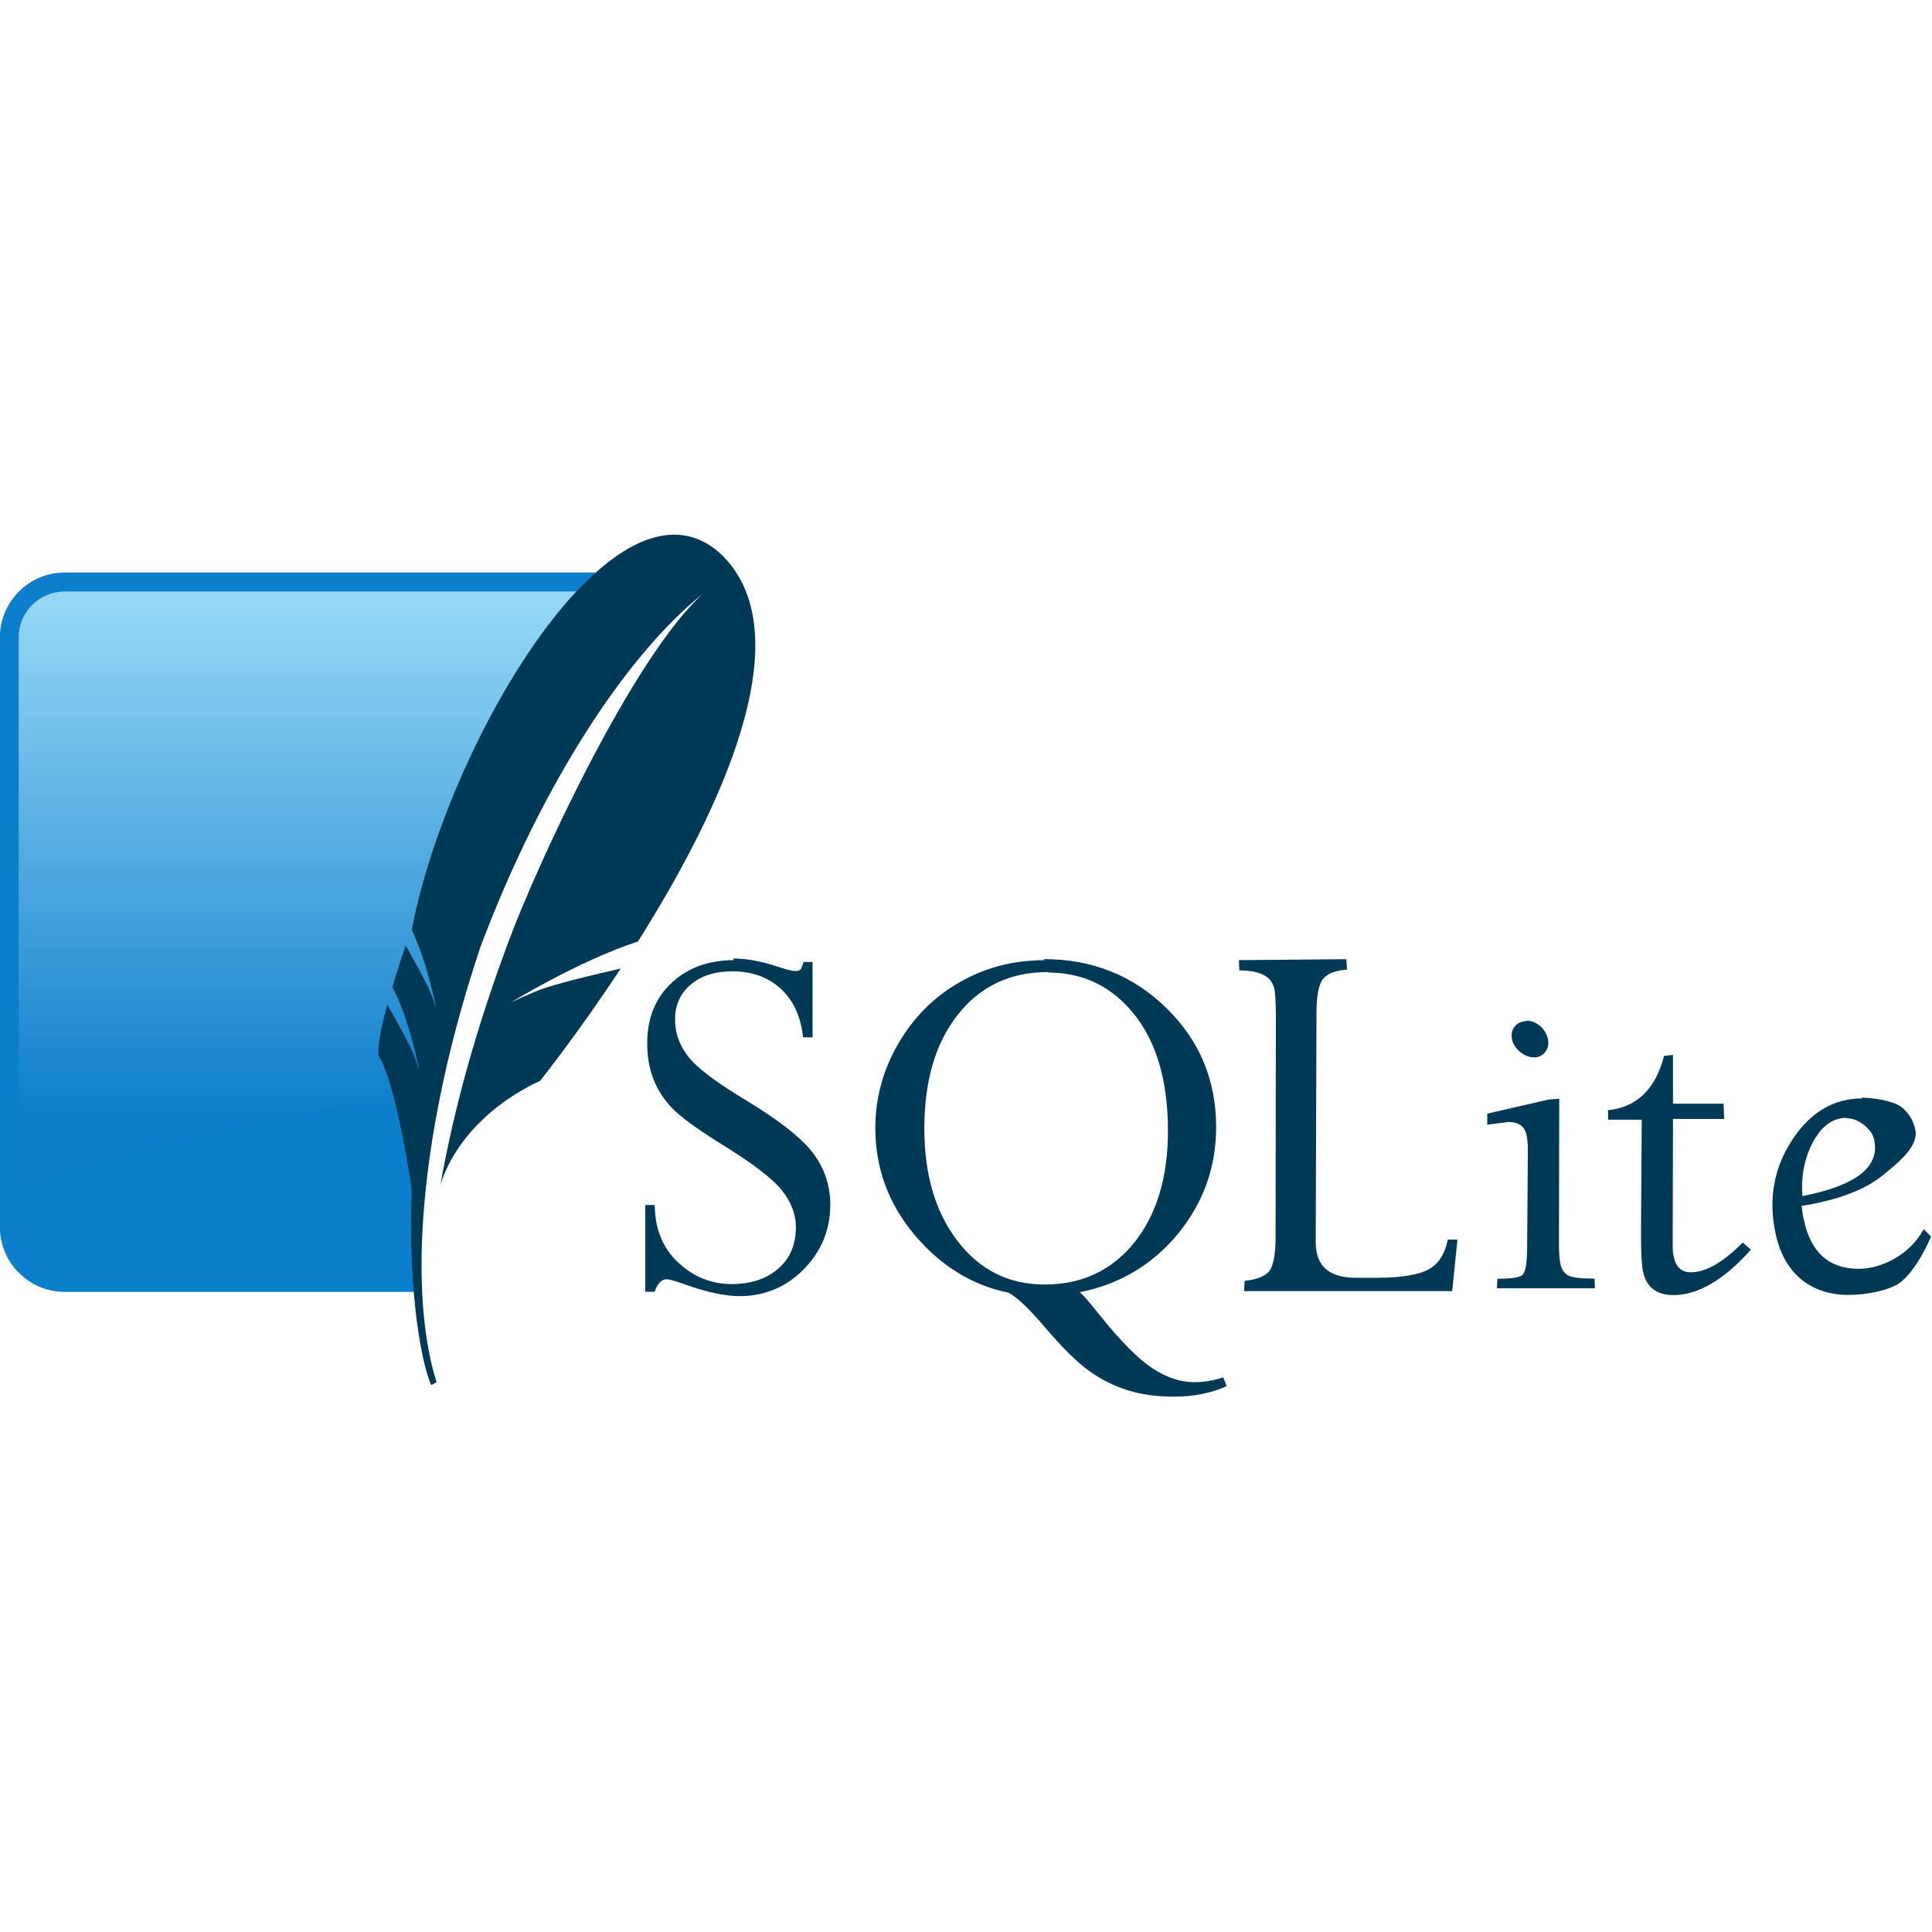
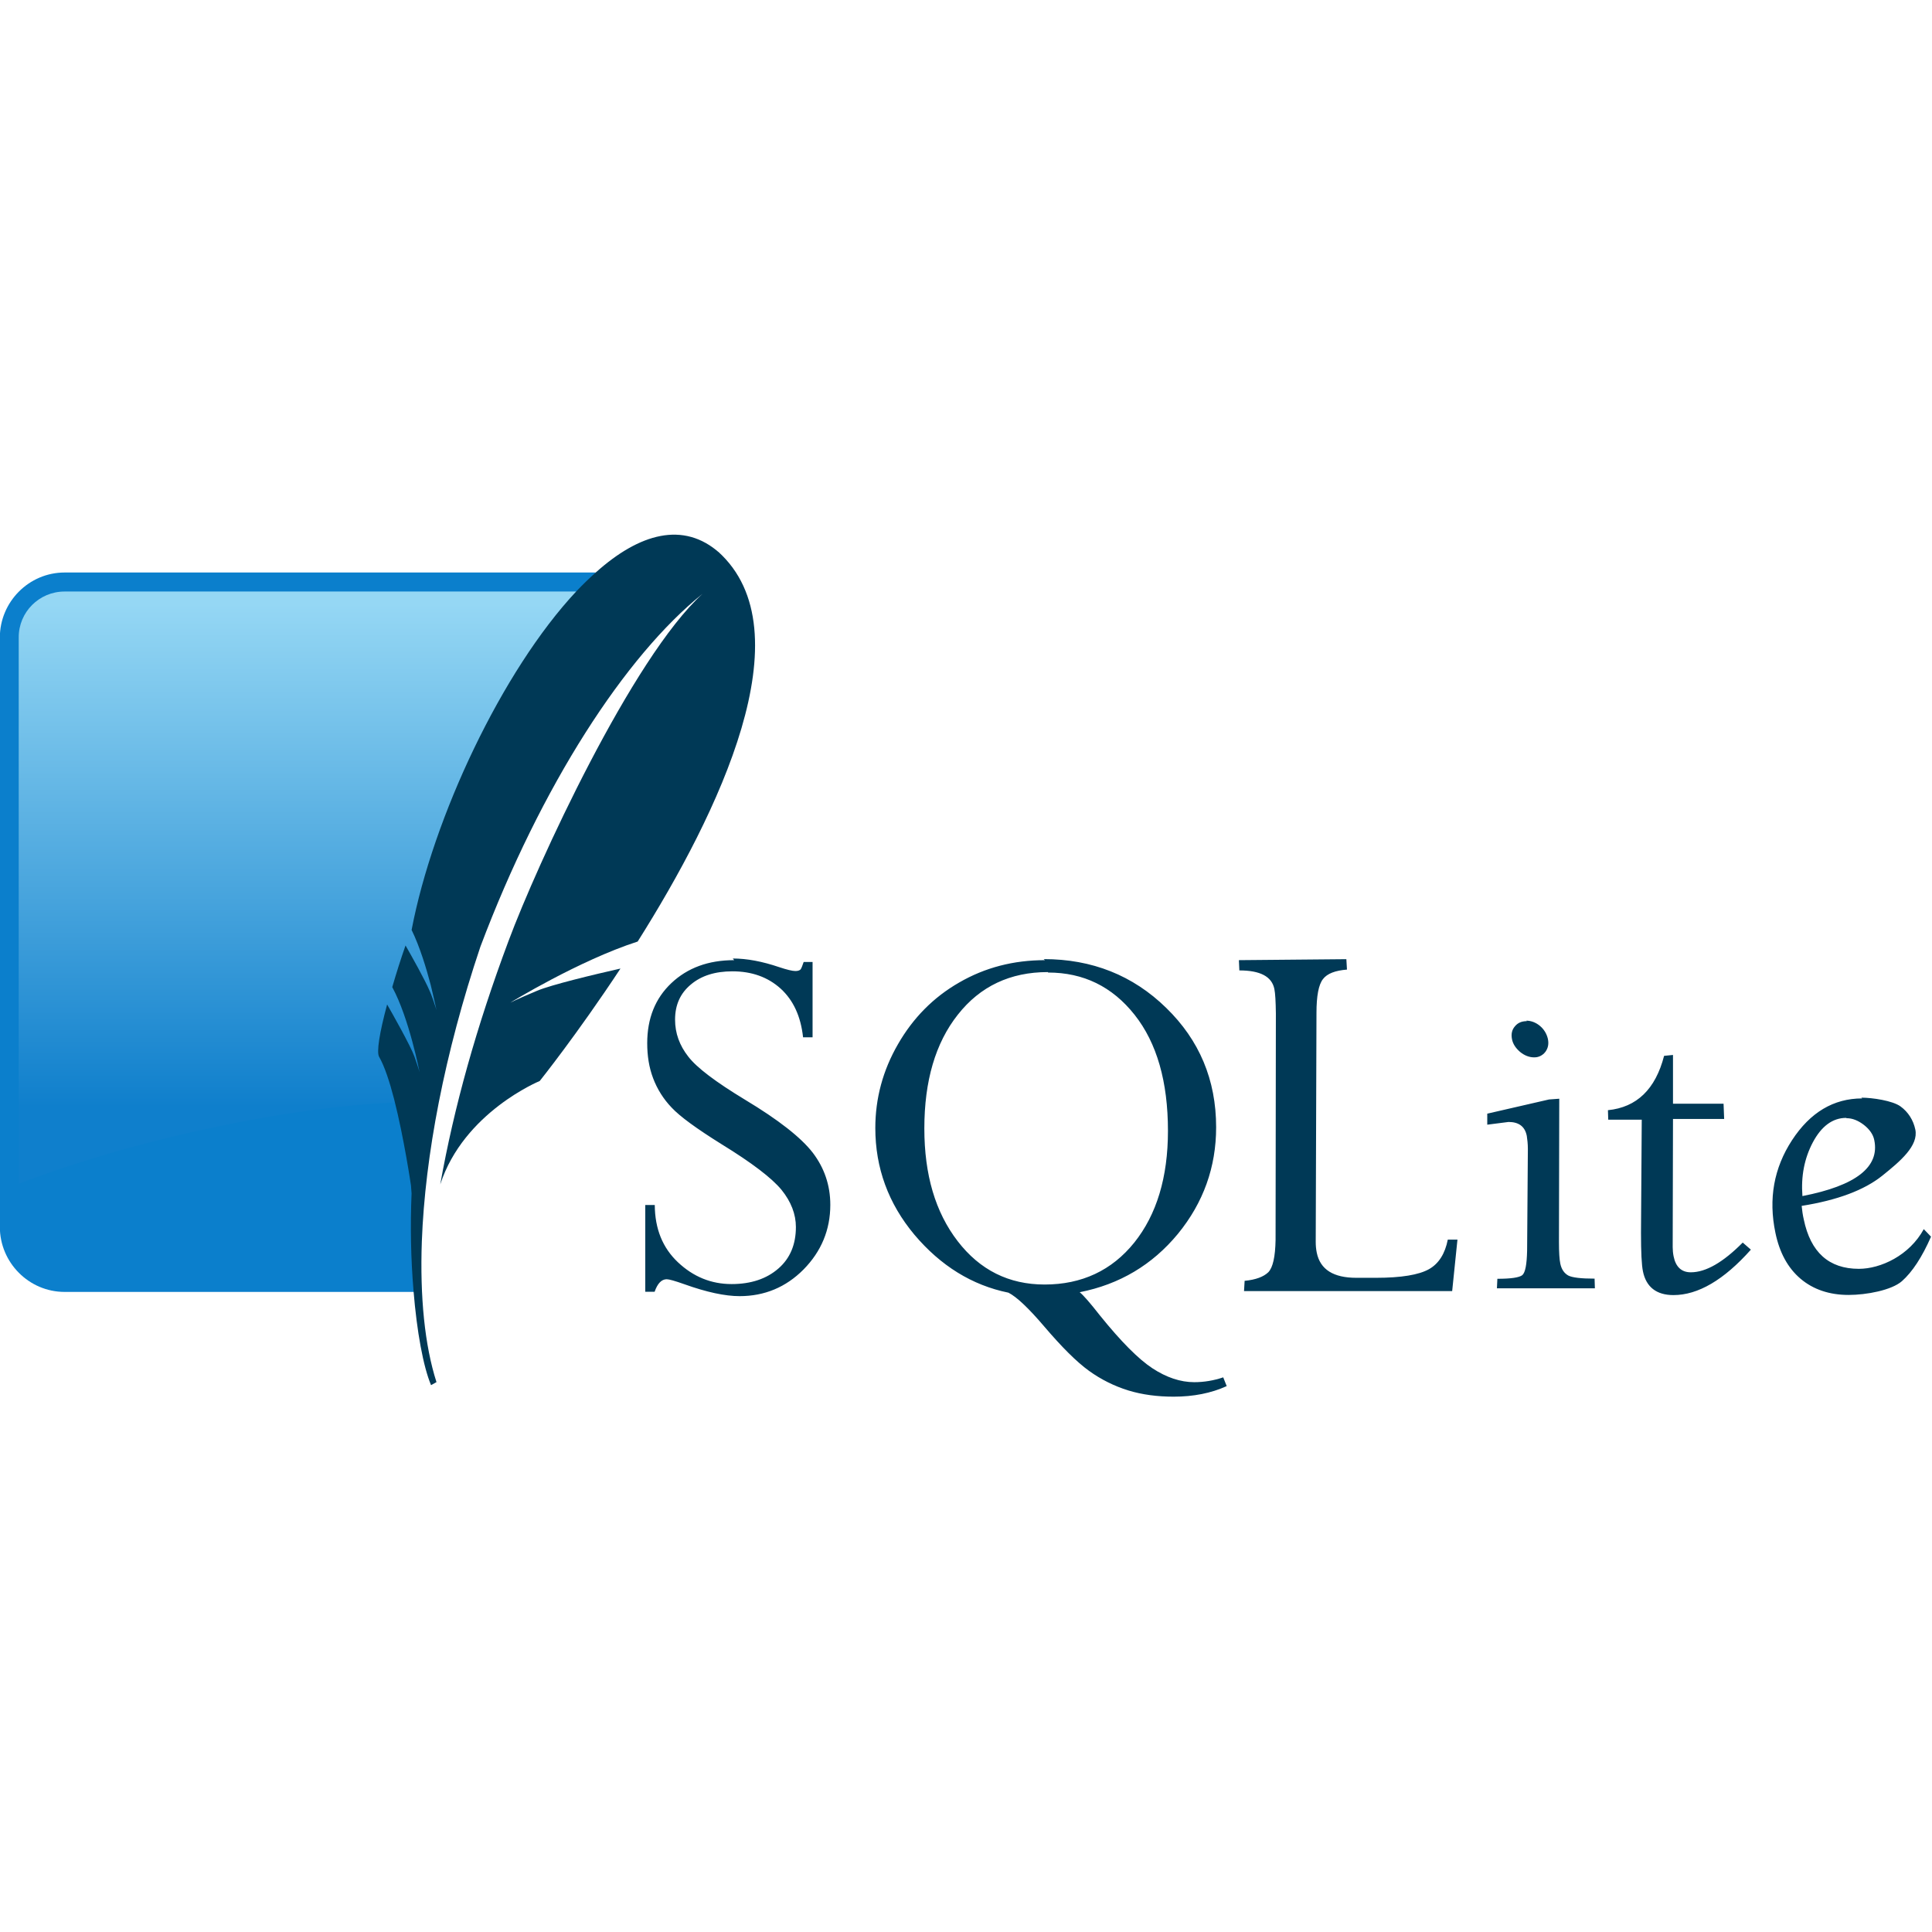
<svg xmlns="http://www.w3.org/2000/svg" viewBox="0 0 128 128">
  <defs>
    <linearGradient id="a" x1="-15.615" x2="-6.741" gradientUnits="userSpaceOnUse" y1="-9.108" y2="-9.108" gradientTransform="matrix(0 4.0868-4.0632 0-14.448 103.81)">
      <stop offset="0%" stop-color="#95D7F4" />
      <stop offset="92%" stop-color="#0F7FCC" />
      <stop offset="100%" stop-color="#0F7FCC" />
    </linearGradient>
  </defs>
  <path fill="#003956" d="M48.64 63.613c-1.71 0-3.09.51-4.16 1.52 -1.07 1.01-1.6 2.34-1.6 3.98 0 .84.12 1.61.39 2.32h0c.27.72.69 1.39 1.23 1.95 .55.59 1.65 1.39 3.3 2.42 2.02 1.24 3.34 2.25 3.98 3.03 .63.78.95 1.61.95 2.46 0 1.14-.375 2.07-1.16 2.75 -.78.68-1.81 1.03-3.1 1.03 -1.36 0-2.54-.49-3.55-1.44 -1.02-.96-1.53-2.22-1.54-3.8h-.63v5.75h.62c.19-.55.46-.83.8-.83 .16 0 .55.11 1.17.33 1.48.53 2.7.79 3.66.79 1.65 0 3.07-.59 4.24-1.77 1.17-1.19 1.77-2.62 1.77-4.28 0-1.3-.4-2.45-1.16-3.45 -.78-1.01-2.27-2.18-4.5-3.52 -1.93-1.17-3.18-2.11-3.75-2.85 -.58-.74-.875-1.55-.875-2.45 0-.98.35-1.75 1.05-2.33 .69-.58 1.6-.87 2.75-.87 1.28 0 2.35.38 3.2 1.15 .84.77 1.33 1.84 1.48 3.22h.63v-4.99h-.59c-.08.25-.15.41-.2.49 -.07.07-.18.11-.35.11 -.2 0-.57-.09-1.08-.26 -1.11-.375-2.125-.57-3.067-.57Zm20.59 0c-2.08 0-3.97.49-5.68 1.48 -1.71.98-3.058 2.35-4.058 4.09 -1 1.73-1.5 3.59-1.5 5.55 0 2.64.86 5 2.59 7.07 1.74 2.06 3.82 3.35 6.23 3.84 .55.28 1.34 1.03 2.38 2.25 1.16 1.36 2.14 2.34 2.96 2.93v0c.79.57 1.67 1.01 2.61 1.3 .92.28 1.92.41 3 .41 1.3 0 2.48-.23 3.51-.7l-.23-.58v0c-.62.21-1.27.32-1.92.32 -.91 0-1.84-.31-2.77-.92 -.93-.61-2.09-1.78-3.47-3.49 -.65-.83-1.1-1.35-1.35-1.55 2.64-.52 4.81-1.81 6.51-3.87 1.69-2.07 2.53-4.42 2.53-7.06 0-3.14-1.11-5.77-3.31-7.91 -2.2-2.15-4.91-3.23-8.113-3.23Zm12.85 0l.03.68c1.38 0 2.15.4 2.32 1.23 .06.29.09.84.1 1.625l-.02 15c-.02 1.12-.18 1.83-.48 2.14 -.31.3-.83.5-1.57.57l-.04.68h13.79l.35-3.41h-.64c-.18.92-.59 1.59-1.25 1.96 -.66.37-1.82.57-3.5.57h-1.31c-1.52 0-2.39-.55-2.62-1.66v0c-.05-.24-.07-.48-.07-.72l.05-15.17c0-1.12.14-1.87.43-2.24 .28-.37.82-.57 1.59-.63l-.04-.69Zm-12.64.82c2.34 0 4.25.93 5.73 2.8 1.48 1.87 2.21 4.44 2.21 7.69 0 3.08-.75 5.55-2.23 7.4 -1.49 1.85-3.48 2.78-5.94 2.78 -2.37 0-4.29-.96-5.76-2.87 -1.48-1.92-2.21-4.4-2.21-7.47 0-3.14.73-5.66 2.22-7.54 1.48-1.88 3.47-2.82 5.96-2.82Zm31.72 3.22c-.34 0-.6.11-.79.34 -.2.23-.26.5-.2.84 .06.33.25.61.54.86 .28.23.6.36.93.36v-.001c.29.01.57-.13.75-.37 .18-.25.23-.53.16-.86v0c-.08-.34-.26-.63-.52-.85v0c-.26-.22-.58-.35-.91-.35Zm9.09 2.3c-.57 2.21-1.81 3.41-3.72 3.6l.02.63h2.22l-.05 7.49c0 1.28.04 2.13.13 2.56 .21 1.03.89 1.57 2.02 1.57 1.63 0 3.34-1 5.13-3.01l-.54-.47c-1.3 1.31-2.44 1.97-3.44 1.97 -.62 0-1-.36-1.14-1.06v0c-.04-.2-.06-.41-.06-.61l.02-8.49h3.39l-.04-1.01h-3.35v-3.23Zm13.125 2.82c-1.9 0-3.45.93-4.65 2.77 -1.2 1.84-1.57 3.88-1.1 6.13 .27 1.31.82 2.33 1.67 3.05 .84.71 1.91 1.07 3.18 1.07 1.18 0 2.84-.31 3.53-.91 .69-.61 1.34-1.6 1.93-2.95l-.48-.5c-.95 1.75-2.86 2.63-4.3 2.63 -1.99 0-3.2-1.1-3.65-3.27v0c-.07-.3-.11-.6-.14-.9 2.36-.375 4.14-1.04 5.34-2 1.21-.97 2.41-1.99 2.19-3.06h-.001c-.13-.62-.47-1.16-.98-1.53 -.52-.38-1.86-.58-2.6-.58Zm-20.75.07l-4.09.94v.73l1.41-.18c.68 0 1.09.3 1.21.93 .03.21.07.5.07.86l-.05 6.73c-.02.92-.12 1.46-.32 1.63 -.21.16-.76.24-1.65.24l-.03.63h6.49l-.02-.64c-.9 0-1.49-.07-1.75-.21 -.26-.15-.44-.4-.52-.78 -.06-.28-.09-.76-.09-1.43l.02-9.5Zm19.71 1.24c.39 0 .77.15 1.16.45 .38.3.61.64.68 1 .37 1.78-1.21 3.02-4.76 3.71 -.1-1.31.125-2.49.69-3.56 .57-1.07 1.31-1.62 2.21-1.62Z" />
  <path fill="#0B7FCC" d="M39.49 37.93H4.28c-2.36 0-4.29 1.94-4.29 4.31v39.043c0 2.37 1.93 4.31 4.29 4.31h23.18c-.27-11.61 3.67-34.12 12.02-47.68Z" />
  <path fill="url(#a)" d="M38.2 39.19H4.28v0c-1.69 0-3.05 1.37-3.04 3.05v36.19c7.68-2.97 19.21-5.53 27.18-5.41 1.6-8.43 6.31-24.95 9.77-33.85Z" />
-   <path fill="#003956" d="M47.699 36.65c-2.41-2.16-5.34-1.3-8.21 1.27 -.43.38-.86.8-1.29 1.25 -4.93 5.26-9.5 15-10.92 22.44 .55 1.125.98 2.56 1.27 3.66h-.001c.13.54.26 1.1.38 1.65 0 0-.05-.18-.23-.7l-.13-.35h-.001c-.03-.07-.05-.13-.08-.19 -.32-.76-1.21-2.34-1.61-3.04v-.001c-.32.91-.61 1.83-.88 2.76 1.125 2.07 1.81 5.64 1.81 5.64s-.06-.24-.34-1.04c-.26-.72-1.51-2.93-1.81-3.45 -.51 1.89-.71 3.16-.53 3.47 .35.6.69 1.63.99 2.79 .66 2.58 1.12 5.73 1.12 5.73l.04.53h0c-.09 2.15-.05 4.31.13 6.46 .22 2.69.64 5 1.16 6.24l.36-.2c-.782-2.44-1.1-5.64-.97-9.33 .21-5.64 1.5-12.44 3.88-19.52 4.03-10.7 9.614-19.281 14.727-23.38 -4.66 4.23-10.97 17.93-12.86 23.01 -2.12 5.67-3.61 11-4.52 16.12 1.56-4.79 6.59-6.85 6.59-6.85s2.46-3.07 5.35-7.45c-1.73.39-4.57 1.07-5.52 1.47 -1.41.59-1.78.79-1.78.79s4.54-2.79 8.44-4.05c5.36-8.5 11.2-20.56 5.32-25.84" />
+   <path fill="#003956" d="M47.69 36.65c-2.41-2.16-5.34-1.3-8.21 1.27 -.43.38-.86.8-1.29 1.25 -4.93 5.26-9.5 15-10.92 22.44 .55 1.125.98 2.56 1.27 3.66h-.001c.13.54.26 1.1.38 1.65 0 0-.05-.18-.23-.7l-.13-.35h-.001c-.03-.07-.05-.13-.08-.19 -.32-.76-1.21-2.34-1.61-3.04v-.001c-.32.91-.61 1.83-.88 2.76 1.125 2.07 1.81 5.64 1.81 5.64s-.06-.24-.34-1.04c-.26-.72-1.51-2.93-1.81-3.45 -.51 1.89-.71 3.16-.53 3.47 .35.6.69 1.63.99 2.79 .66 2.58 1.12 5.73 1.12 5.73l.04.53h0c-.09 2.15-.05 4.31.13 6.46 .22 2.69.64 5 1.16 6.24l.36-.2c-.782-2.44-1.1-5.64-.97-9.33 .21-5.64 1.5-12.44 3.88-19.52 4.032-10.7 9.61-19.281 14.72-23.38 -4.66 4.23-10.97 17.93-12.86 23.01 -2.12 5.67-3.61 11-4.52 16.12 1.56-4.79 6.59-6.85 6.59-6.85s2.46-3.07 5.35-7.45c-1.73.39-4.57 1.07-5.52 1.47 -1.41.59-1.78.79-1.78.79s4.54-2.79 8.44-4.05c5.36-8.5 11.2-20.56 5.32-25.84" />
</svg>
